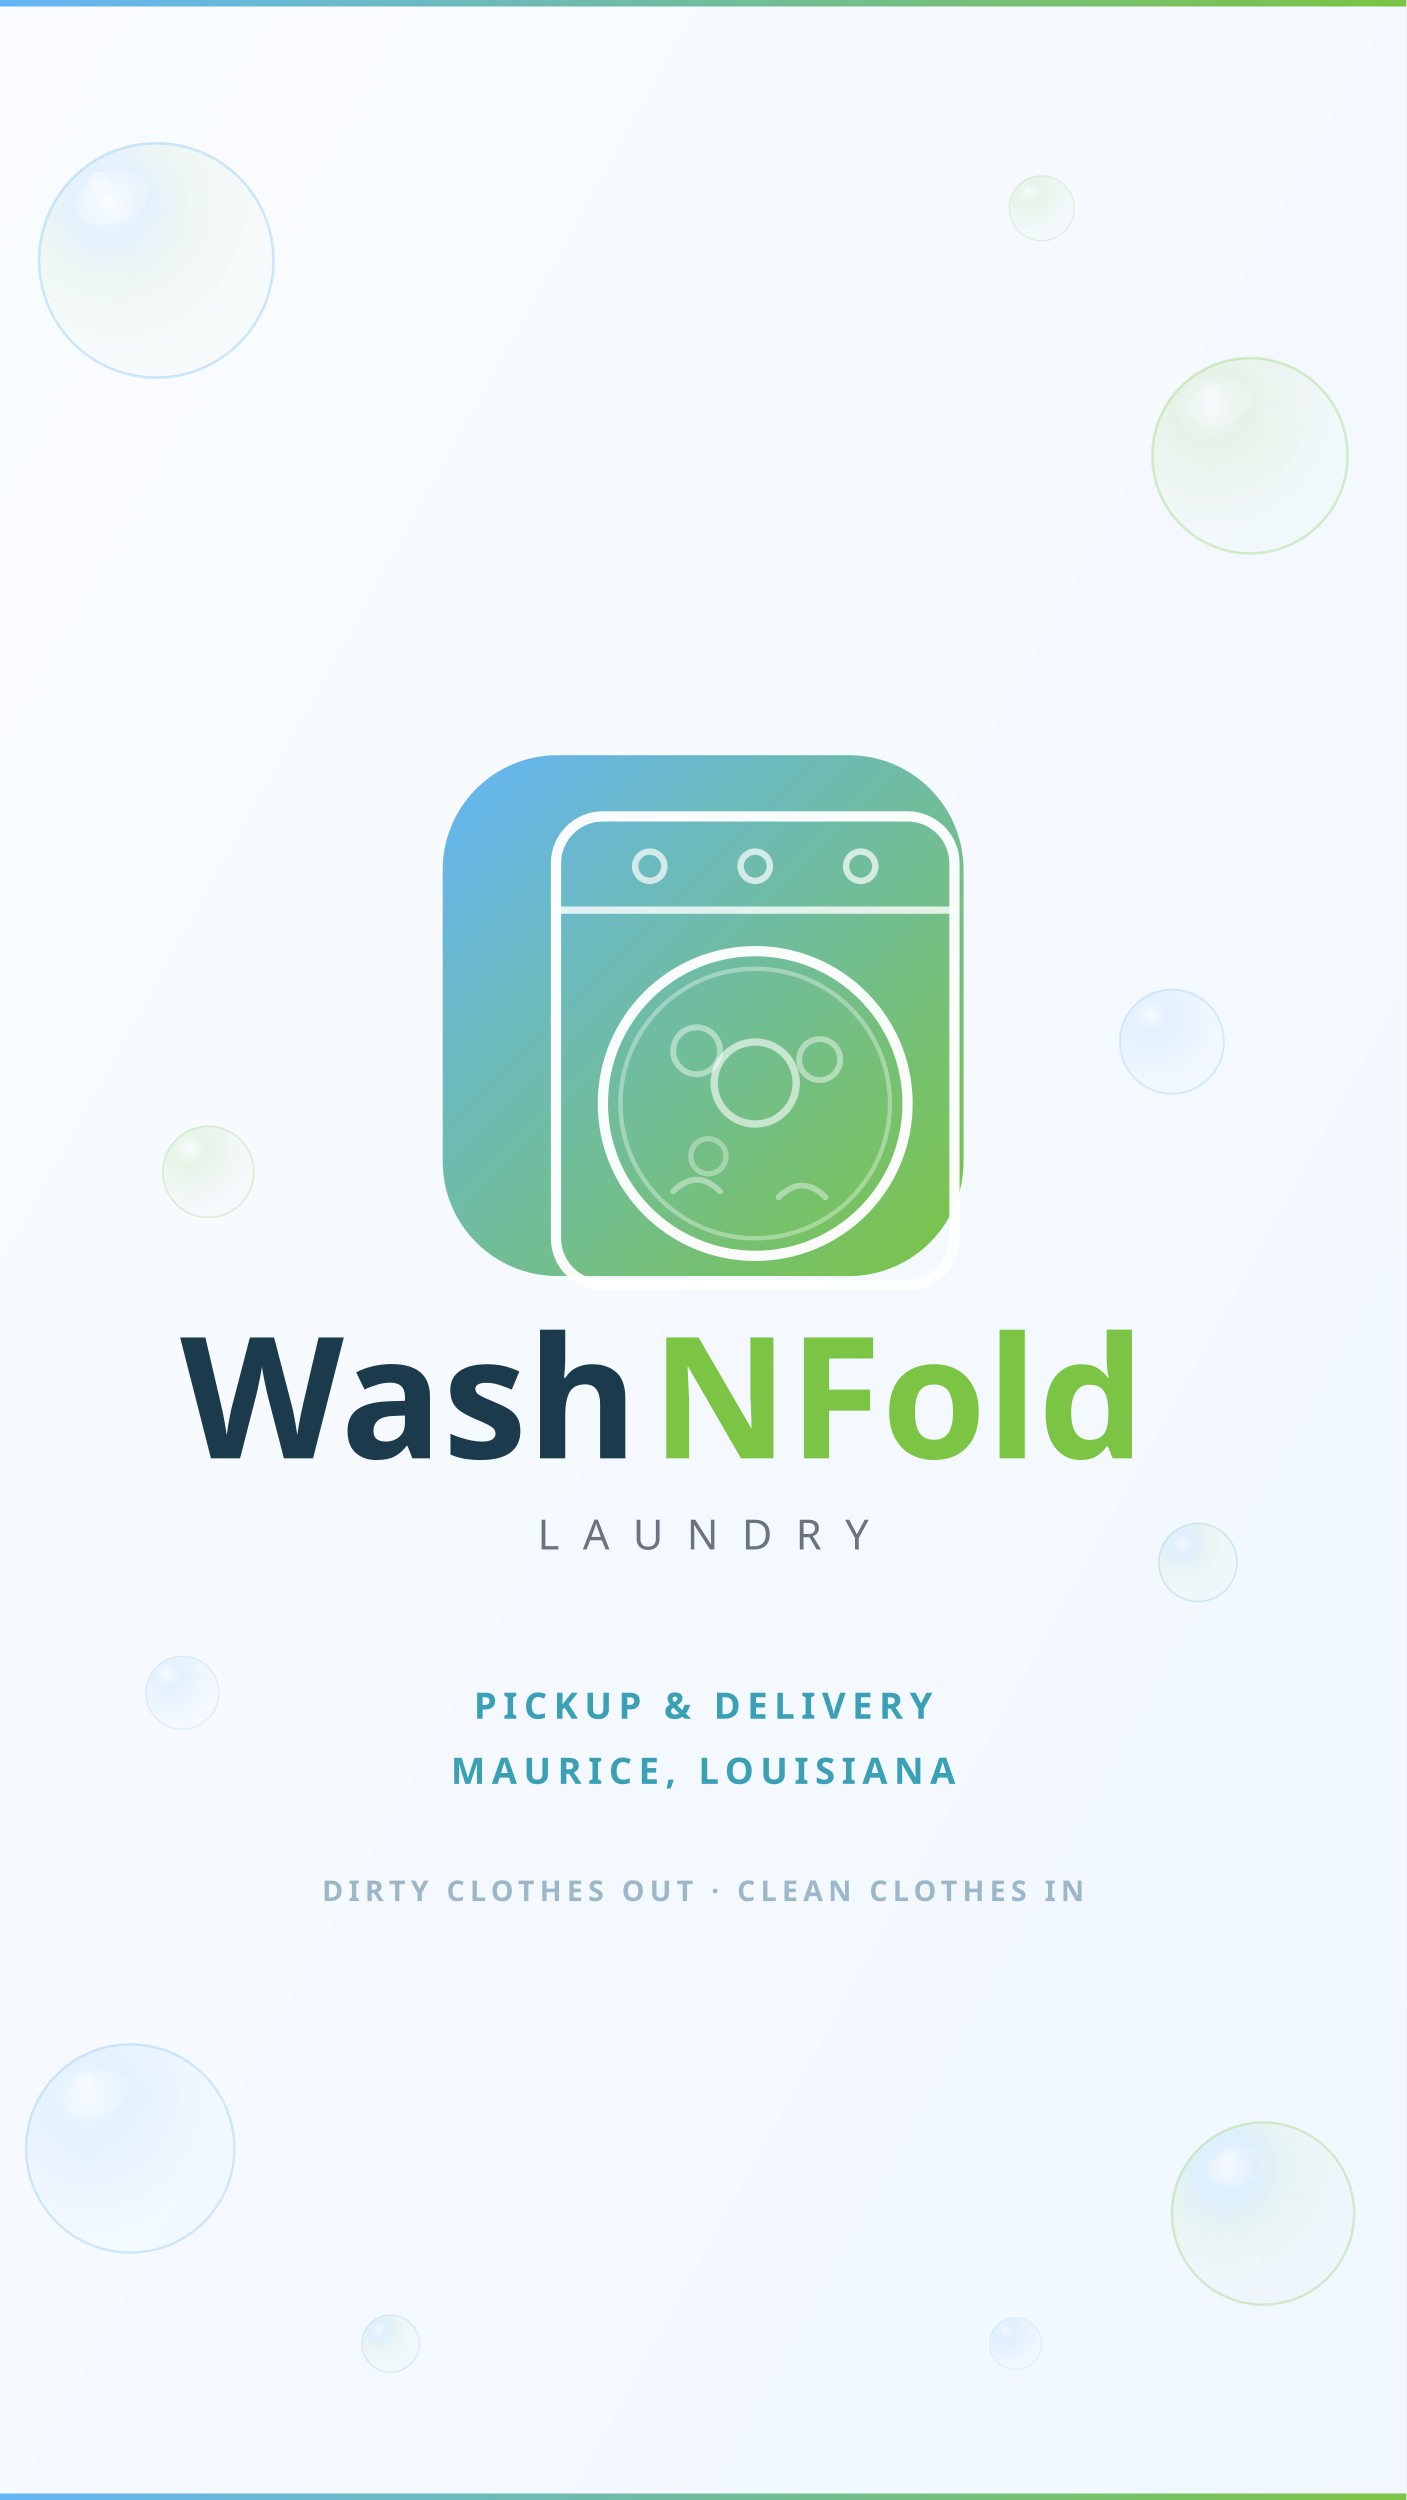
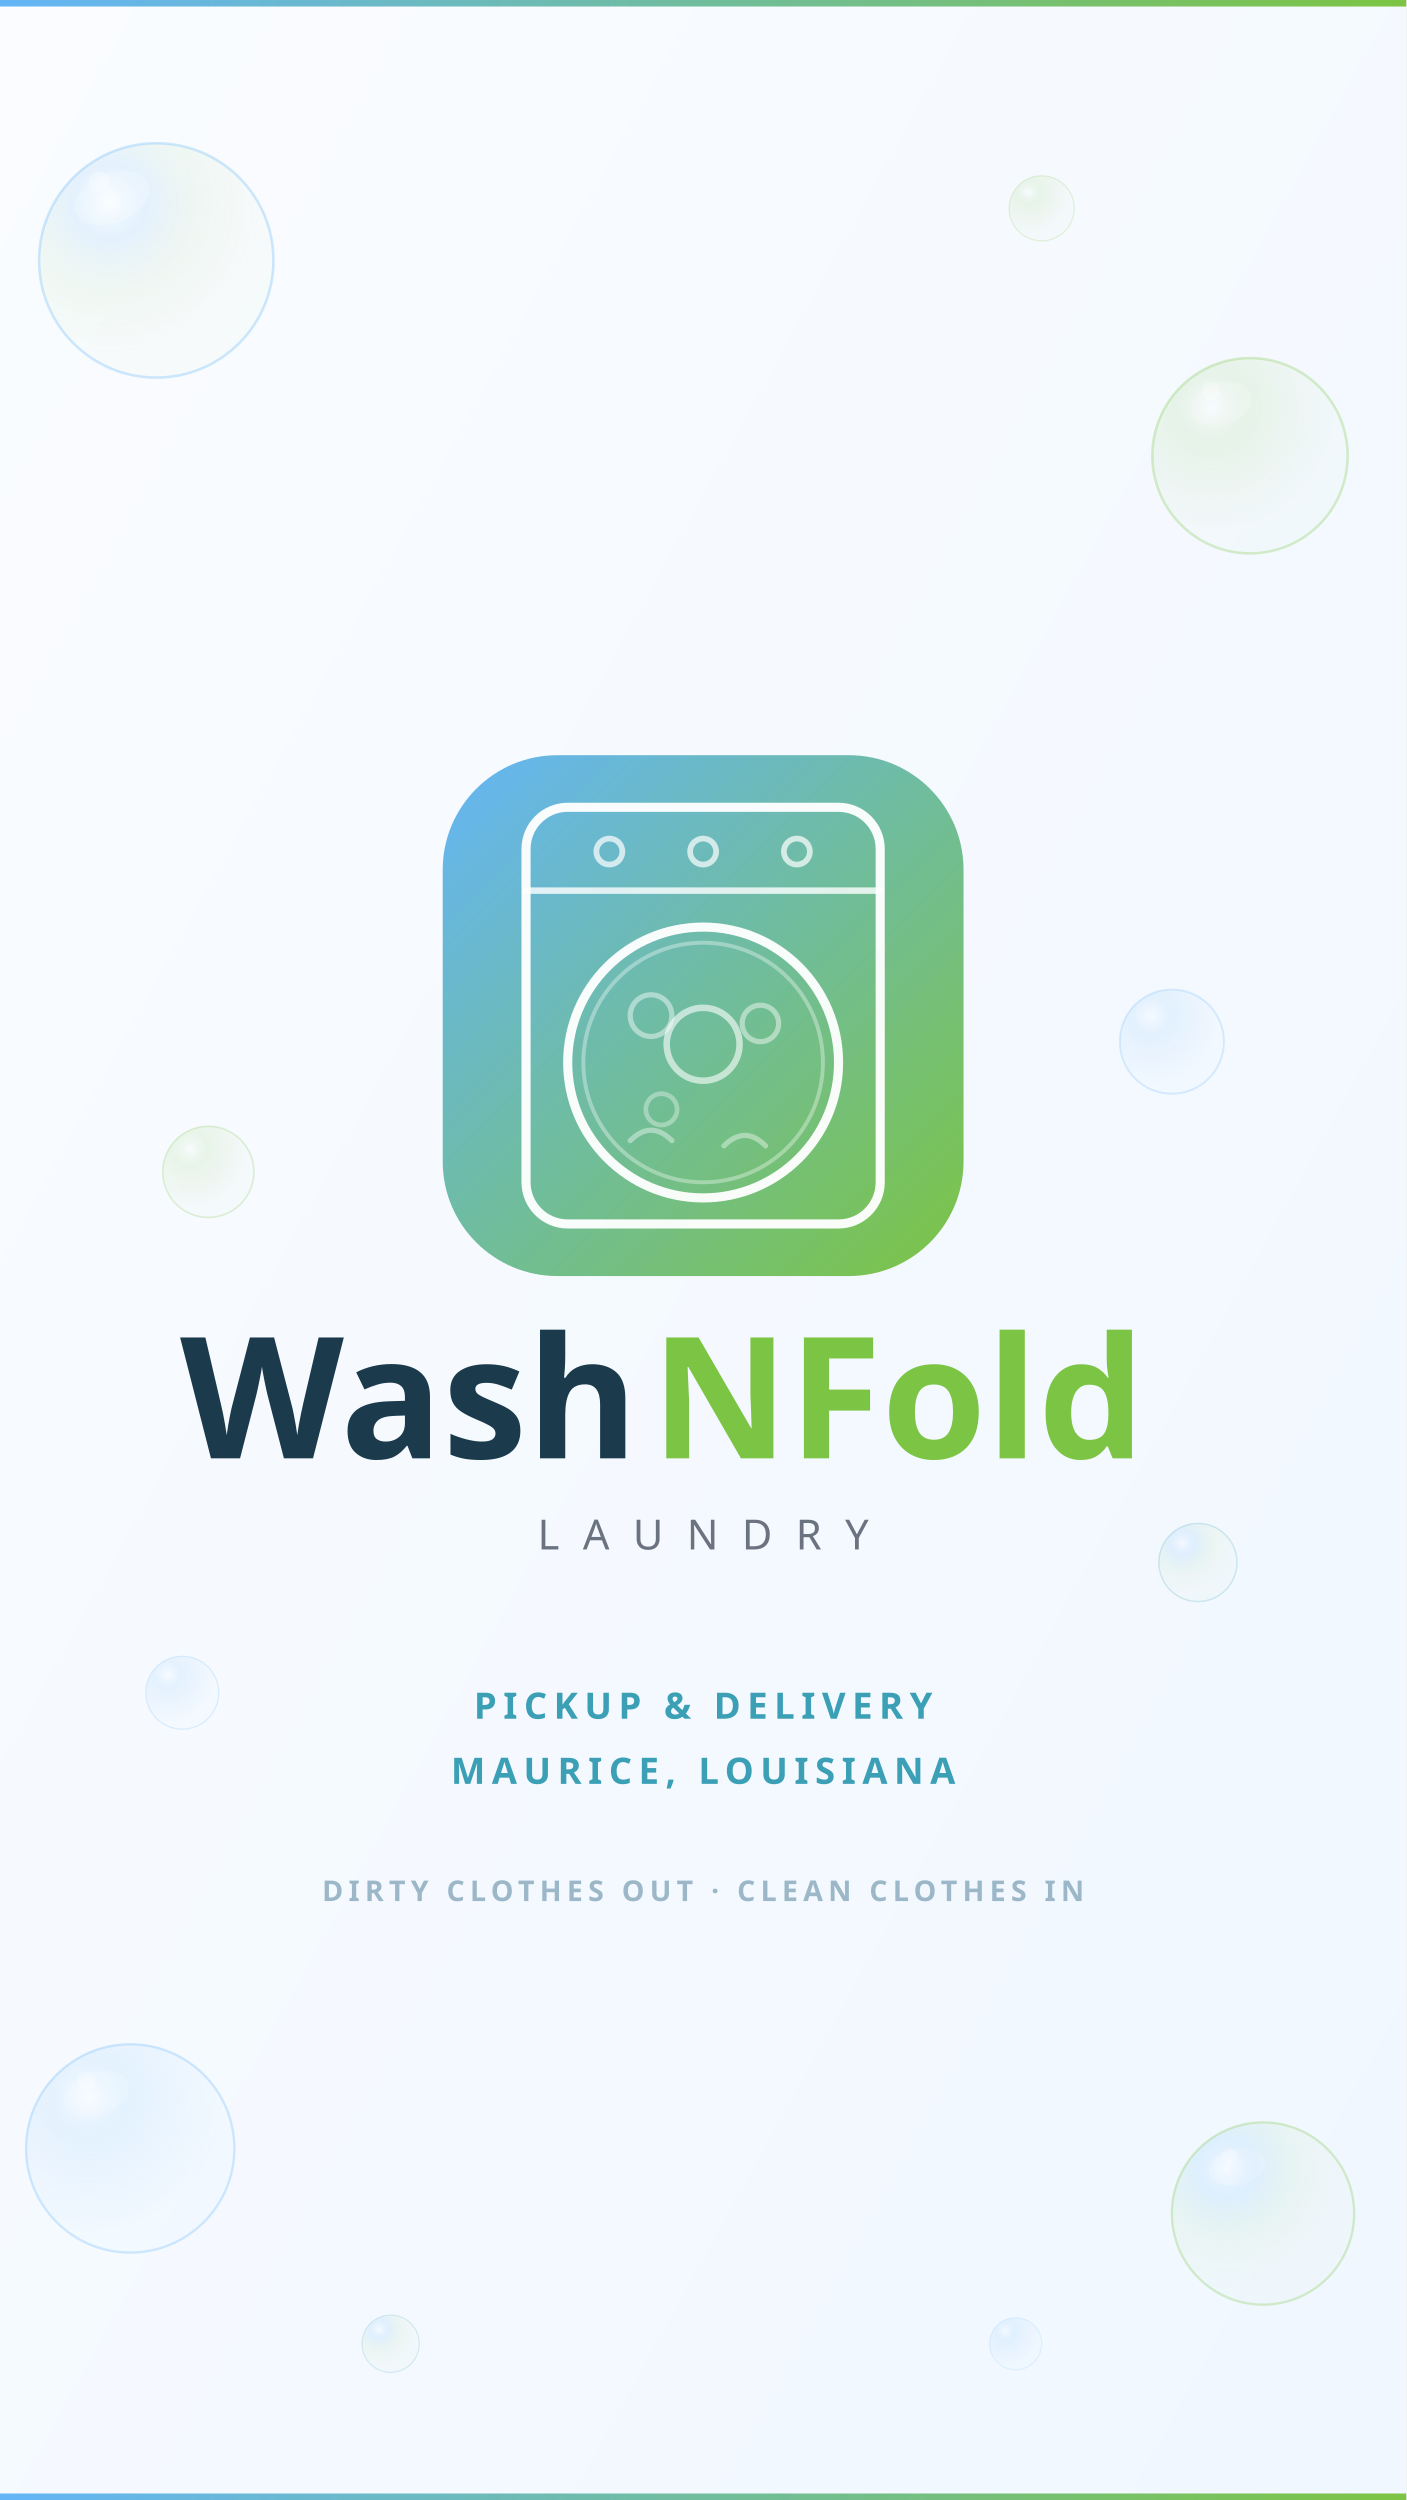
<svg xmlns="http://www.w3.org/2000/svg" viewBox="0 0 1080 1920" width="1080" height="1920">
  <defs>
    <linearGradient id="dbg" x1="0" y1="0" x2="1" y2="1">
      <stop offset="0%" stop-color="#FAFCFF" />
      <stop offset="100%" stop-color="#F0F7FF" />
    </linearGradient>
    <linearGradient id="accent" x1="0" y1="0" x2="1" y2="0">
      <stop offset="0%" stop-color="#64B5F6" />
      <stop offset="100%" stop-color="#7CC444" />
    </linearGradient>
    <linearGradient id="mark" x1="0" y1="0" x2="1" y2="1">
      <stop offset="0%" stop-color="#64B5F6" />
      <stop offset="100%" stop-color="#7CC444" />
    </linearGradient>
    <radialGradient id="ga" cx="30%" cy="25%" r="65%">
      <stop offset="0%" stop-color="#FFFFFF" stop-opacity="0.22" />
      <stop offset="25%" stop-color="#64B5F6" stop-opacity="0.14" />
      <stop offset="65%" stop-color="#7CC444" stop-opacity="0.06" />
      <stop offset="100%" stop-color="#7CC444" stop-opacity="0.02" />
    </radialGradient>
    <radialGradient id="gb" cx="30%" cy="25%" r="65%">
      <stop offset="0%" stop-color="#FFFFFF" stop-opacity="0.2" />
      <stop offset="30%" stop-color="#64B5F6" stop-opacity="0.12" />
      <stop offset="100%" stop-color="#64B5F6" stop-opacity="0.02" />
    </radialGradient>
    <radialGradient id="gg" cx="30%" cy="25%" r="65%">
      <stop offset="0%" stop-color="#FFFFFF" stop-opacity="0.2" />
      <stop offset="30%" stop-color="#7CC444" stop-opacity="0.12" />
      <stop offset="100%" stop-color="#7CC444" stop-opacity="0.02" />
    </radialGradient>
  </defs>
  <rect width="1080" height="1920" fill="url(#dbg)" />
  <rect width="1080" height="5" fill="url(#accent)" />
  <rect y="1915" width="1080" height="5" fill="url(#accent)" />
  <circle cx="120" cy="200" r="90" fill="url(#ga)" stroke="#64B5F6" stroke-width="2" stroke-opacity="0.3" />
  <ellipse cx="86" cy="152" rx="30" ry="19" fill="#FFFFFF" opacity="0.18" transform="rotate(-22,86,152)" />
  <circle cx="76" cy="140" r="8" fill="#FFFFFF" opacity="0.3" />
  <circle cx="960" cy="350" r="75" fill="url(#gg)" stroke="#7CC444" stroke-width="2" stroke-opacity="0.28" />
  <ellipse cx="938" cy="310" rx="24" ry="16" fill="#FFFFFF" opacity="0.15" transform="rotate(-18,938,310)" />
  <circle cx="930" cy="300" r="7" fill="#FFFFFF" opacity="0.26" />
  <circle cx="100" cy="1650" r="80" fill="url(#gb)" stroke="#64B5F6" stroke-width="1.8" stroke-opacity="0.28" />
  <ellipse cx="74" cy="1608" rx="26" ry="16" fill="#FFFFFF" opacity="0.15" transform="rotate(-20,74,1608)" />
  <circle cx="66" cy="1598" r="7" fill="#FFFFFF" opacity="0.25" />
  <circle cx="970" cy="1700" r="70" fill="url(#ga)" stroke="#7CC444" stroke-width="1.8" stroke-opacity="0.28" />
  <ellipse cx="950" cy="1664" rx="22" ry="14" fill="#FFFFFF" opacity="0.14" transform="rotate(-15,950,1664)" />
  <circle cx="944" cy="1656" r="6" fill="#FFFFFF" opacity="0.24" />
  <circle cx="900" cy="800" r="40" fill="url(#gb)" stroke="#64B5F6" stroke-width="1.5" stroke-opacity="0.22" />
  <circle cx="160" cy="900" r="35" fill="url(#gg)" stroke="#7CC444" stroke-width="1.3" stroke-opacity="0.22" />
  <circle cx="920" cy="1200" r="30" fill="url(#ga)" stroke="#3BA0B5" stroke-width="1.2" stroke-opacity="0.2" />
  <circle cx="140" cy="1300" r="28" fill="url(#gb)" stroke="#64B5F6" stroke-width="1" stroke-opacity="0.2" />
  <circle cx="800" cy="160" r="25" fill="url(#gg)" stroke="#7CC444" stroke-width="1" stroke-opacity="0.18" />
  <circle cx="300" cy="1800" r="22" fill="url(#ga)" stroke="#3BA0B5" stroke-width="0.9" stroke-opacity="0.18" />
  <circle cx="780" cy="1800" r="20" fill="url(#gb)" stroke="#64B5F6" stroke-width="0.9" stroke-opacity="0.16" />
  <rect x="340" y="580" width="400" height="400" rx="88" fill="url(#mark)" />
-   <g transform="translate(382,600) scale(2.25)">
+   <g transform="translate(364,596) scale(2.0)">
    <rect x="20" y="12" width="136" height="160" rx="16" fill="none" stroke="#FFFFFF" stroke-width="3.5" stroke-linecap="round" stroke-linejoin="round" opacity="0.95" />
    <line x1="20" y1="44" x2="156" y2="44" stroke="#FFFFFF" stroke-width="2.5" stroke-linecap="round" opacity="0.8" />
    <circle cx="52" cy="29" r="5" fill="none" stroke="#FFFFFF" stroke-width="2.2" opacity="0.7" />
    <circle cx="88" cy="29" r="5" fill="none" stroke="#FFFFFF" stroke-width="2.2" opacity="0.7" />
    <circle cx="124" cy="29" r="5" fill="none" stroke="#FFFFFF" stroke-width="2.2" opacity="0.7" />
    <circle cx="88" cy="110" r="52" fill="none" stroke="#FFFFFF" stroke-width="3.5" stroke-linecap="round" opacity="0.95" />
    <circle cx="88" cy="110" r="46" fill="none" stroke="#FFFFFF" stroke-width="1.5" opacity="0.35" />
    <circle cx="88" cy="103" r="14" fill="none" stroke="#FFFFFF" stroke-width="2.5" opacity="0.6" />
    <circle cx="68" cy="92" r="8" fill="none" stroke="#FFFFFF" stroke-width="2" opacity="0.45" />
    <circle cx="110" cy="95" r="7" fill="none" stroke="#FFFFFF" stroke-width="2" opacity="0.45" />
    <circle cx="72" cy="128" r="6" fill="none" stroke="#FFFFFF" stroke-width="1.8" opacity="0.35" />
    <path d="M60 140 Q68 132 76 140" fill="none" stroke="#FFFFFF" stroke-width="2" stroke-linecap="round" opacity="0.4" />
    <path d="M96 142 Q104 134 112 142" fill="none" stroke="#FFFFFF" stroke-width="2" stroke-linecap="round" opacity="0.4" />
  </g>
  <text x="490" y="1120" text-anchor="end" font-family="'Nunito', sans-serif" font-weight="900" font-size="130" fill="#1B3A4B">Wash</text>
  <text x="500" y="1120" text-anchor="start" font-family="'Nunito', sans-serif" font-weight="900" font-size="130" fill="#7CC444">NFold</text>
  <text x="540" y="1190" text-anchor="middle" font-family="'Nunito', sans-serif" font-weight="400" font-size="32" letter-spacing="18" fill="#6B7280">LAUNDRY</text>
  <text x="540" y="1320" text-anchor="middle" font-family="'Nunito', sans-serif" font-weight="700" font-size="28" letter-spacing="5" fill="#3BA0B5">PICKUP &amp; DELIVERY</text>
  <text x="540" y="1370" text-anchor="middle" font-family="'Nunito', sans-serif" font-weight="700" font-size="28" letter-spacing="5" fill="#3BA0B5">MAURICE, LOUISIANA</text>
  <text x="540" y="1460" text-anchor="middle" font-family="'Nunito', sans-serif" font-weight="800" font-size="22" letter-spacing="4" fill="#9CB8C8">DIRTY CLOTHES OUT · CLEAN CLOTHES IN</text>
</svg>
